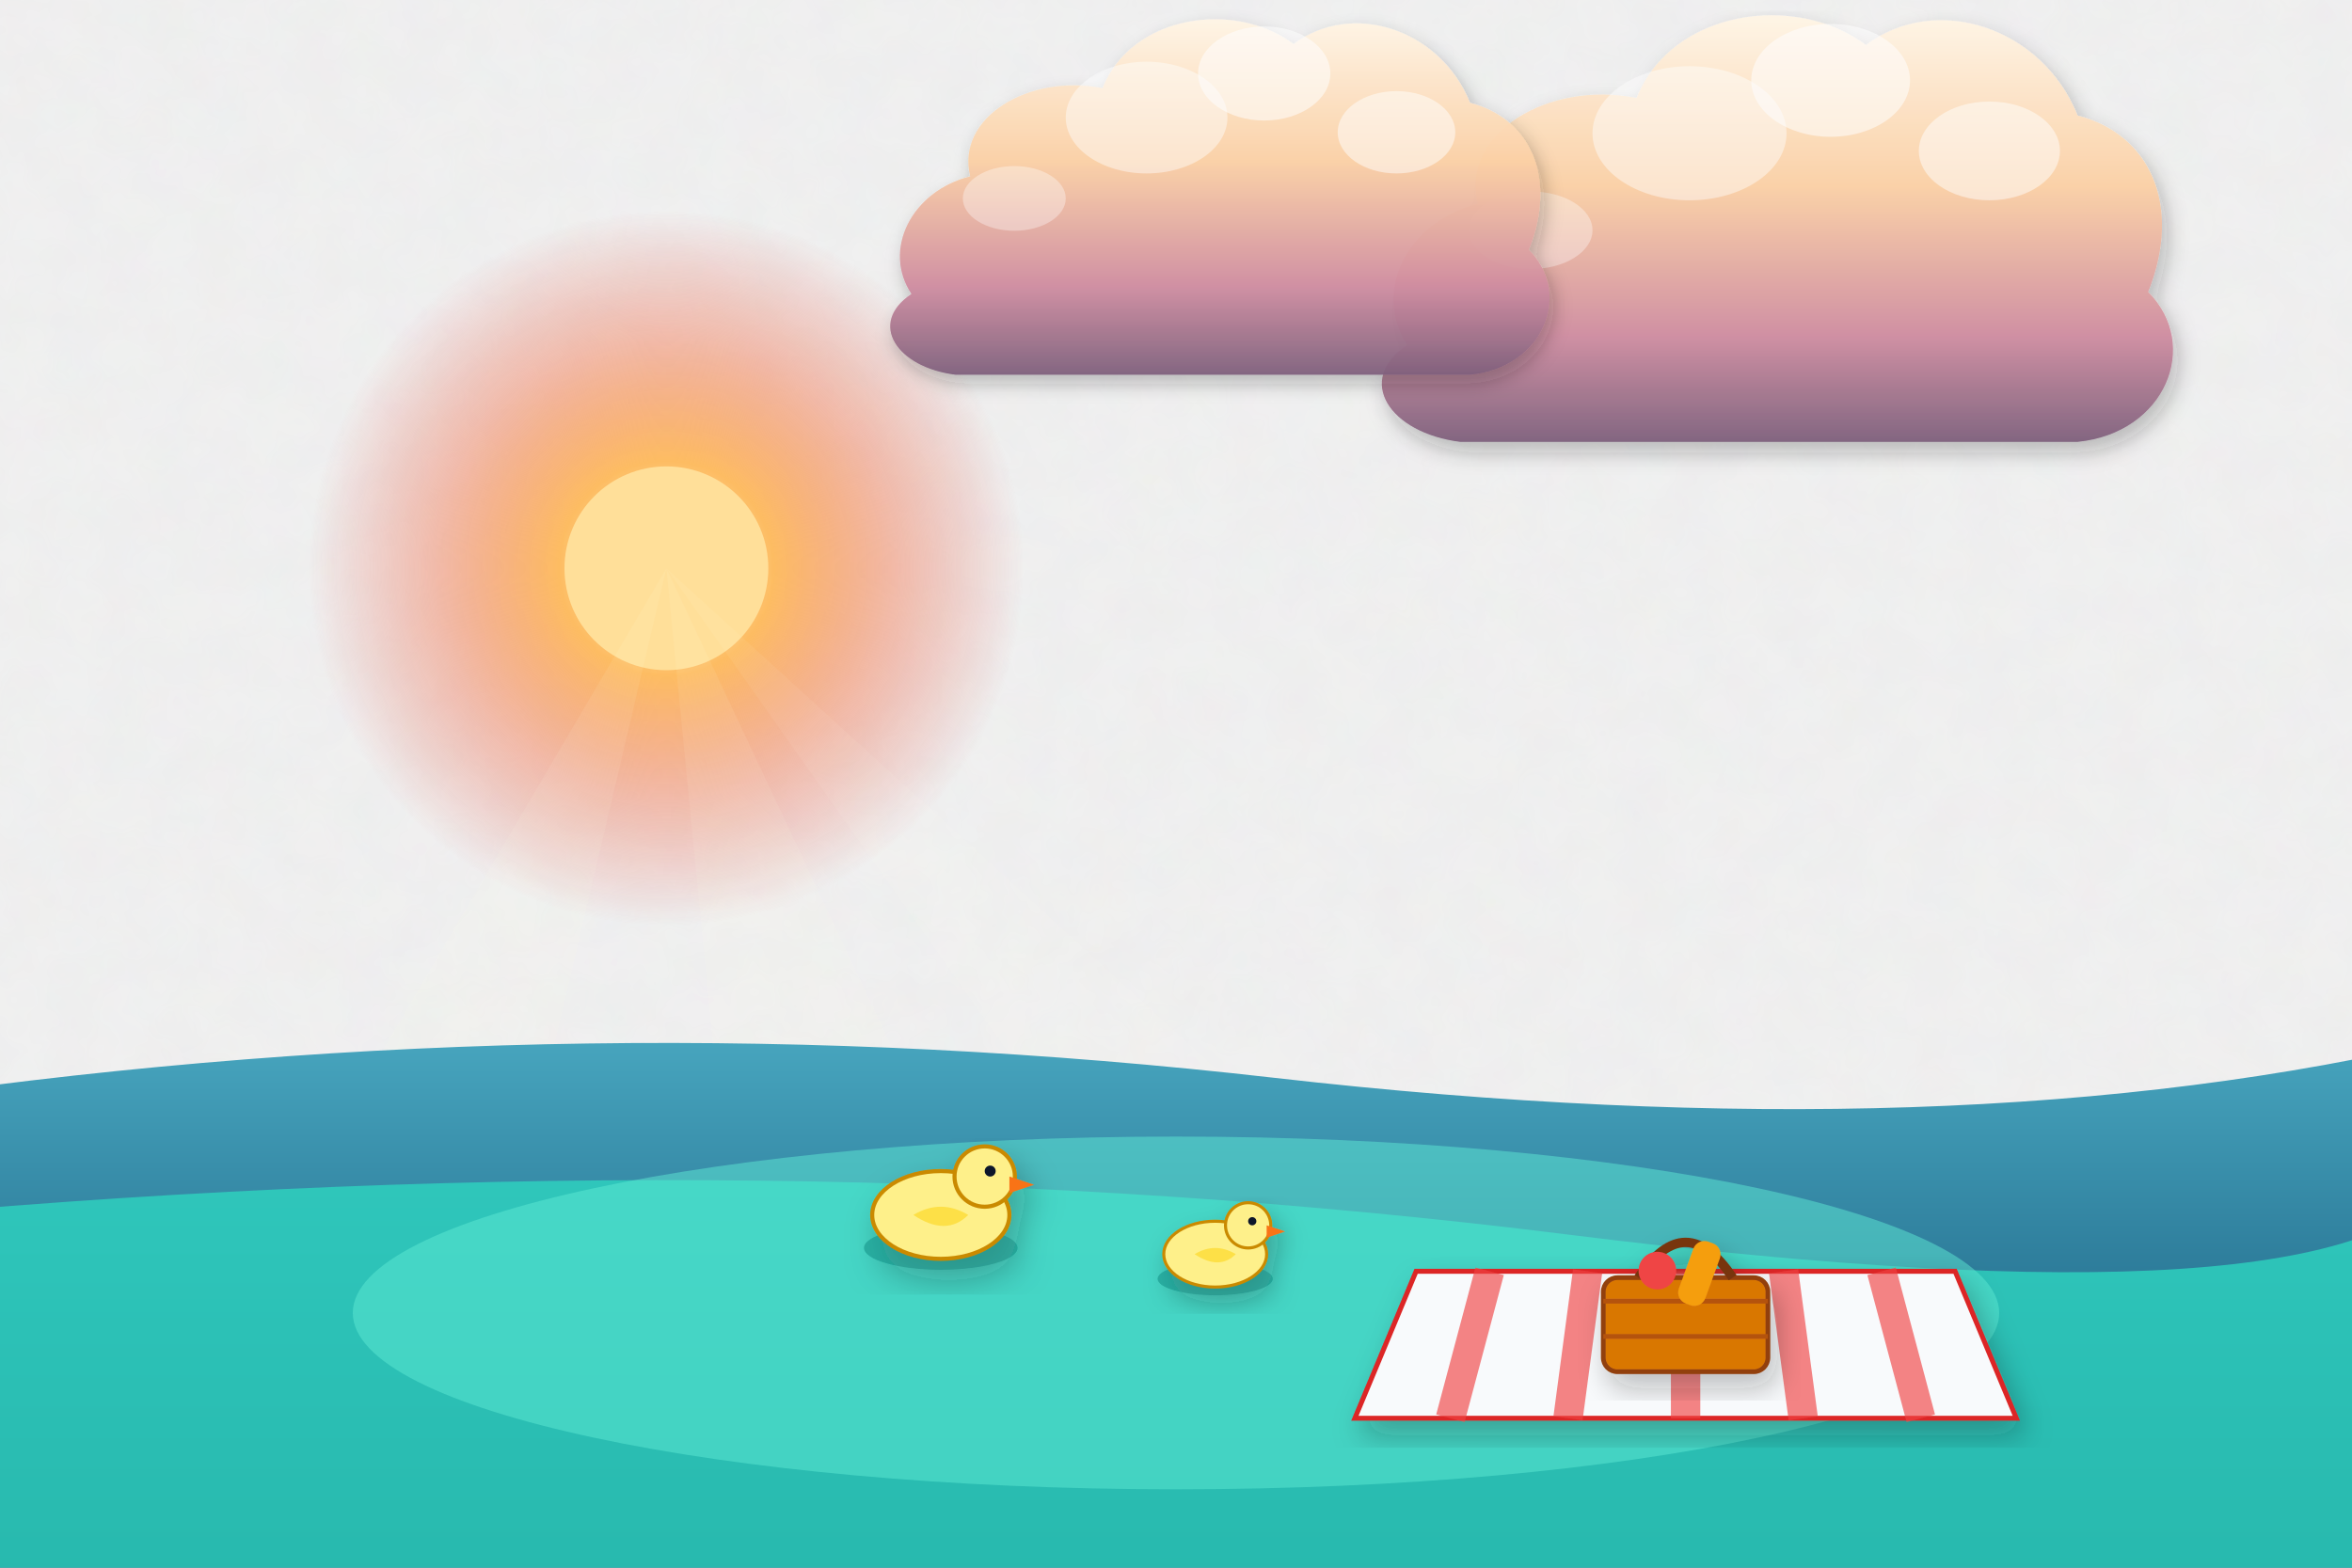
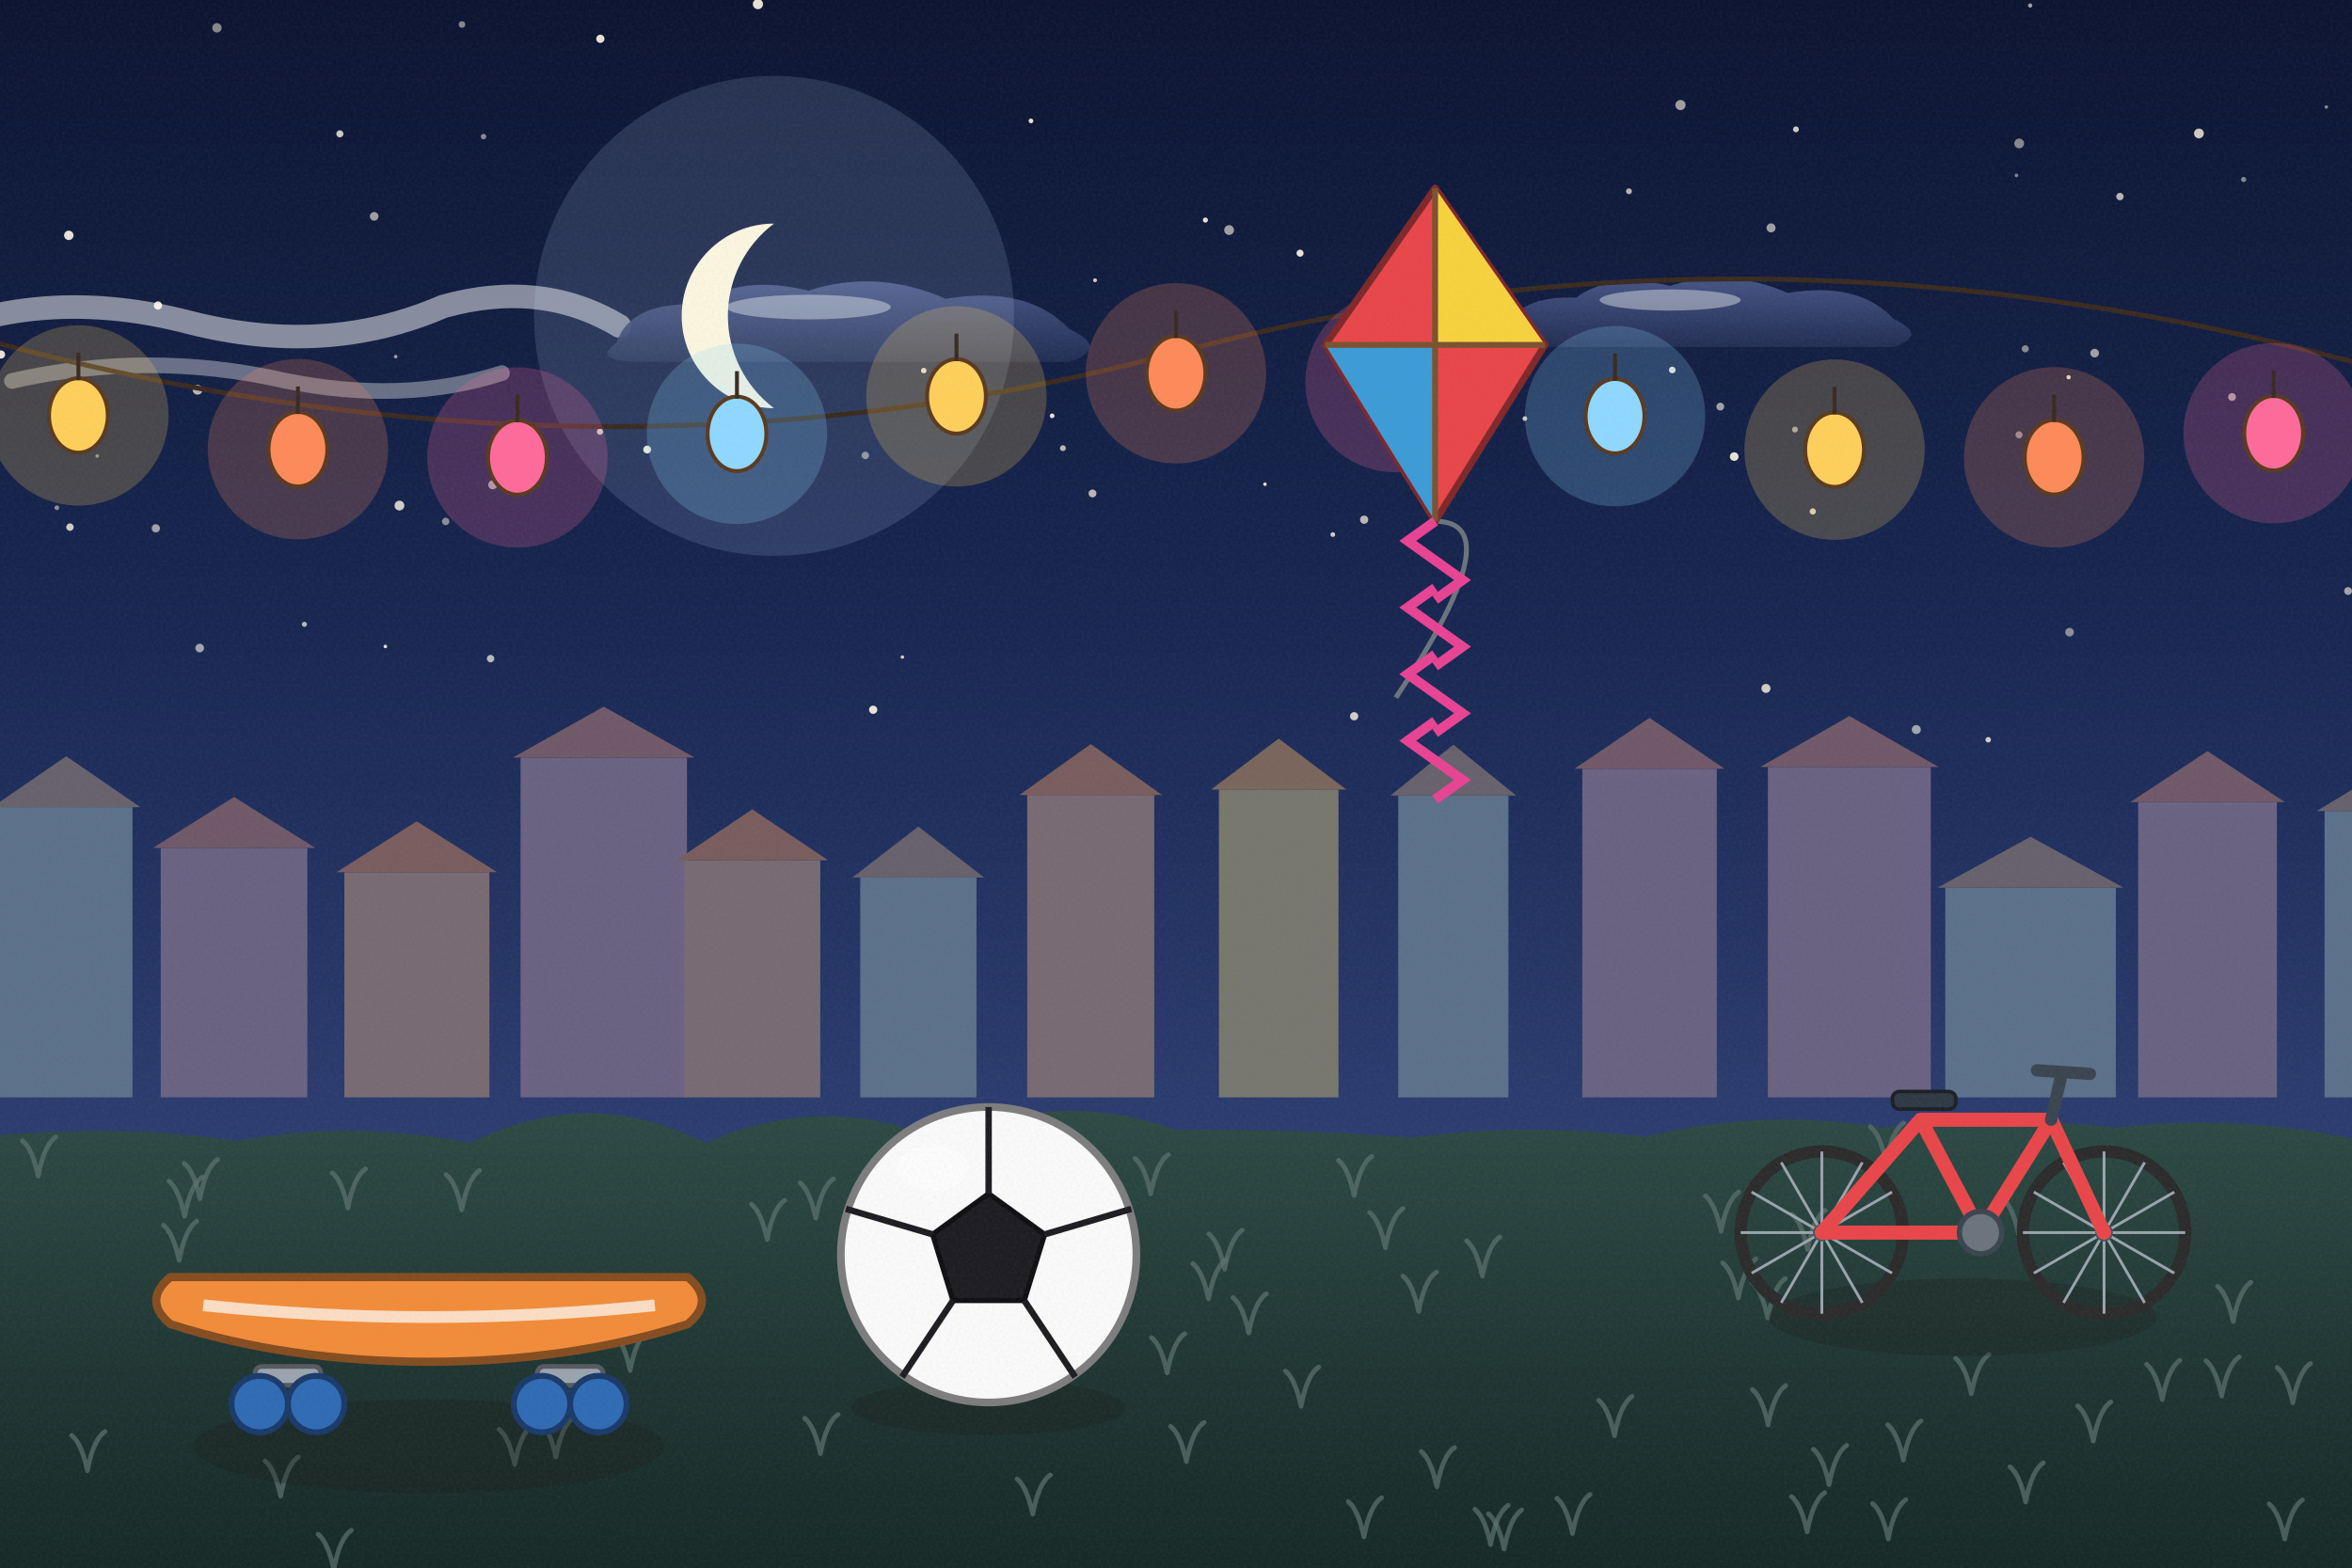
<svg xmlns="http://www.w3.org/2000/svg" viewBox="0 0 1200 800" width="1200" height="800">
  <defs>
-     <filter id="ghibliPaper" x="0%" y="0%" width="100%" height="100%">
-       <feTurbulence type="fractalNoise" baseFrequency="0.04" numOctaves="3" result="noise" seed="42" />
-       <feColorMatrix type="matrix" values="1 0 0 0 0  0 1 0 0 0  0 0 1 0 0  0 0 0 0.035 0" in="noise" result="coloredNoise" />
-       <feComposite operator="in" in2="SourceGraphic" />
+     <linearGradient id="woodTone" x1="0" y1="0" x2="1" y2="0">
+       <stop offset="0" stop-color="#a77649" />
+       <stop offset=".5" stop-color="#7d5231" />
+       <stop offset="1" stop-color="#5a381e" />
+     </linearGradient>
+     <linearGradient id="stoneTone" x1="0" y1="0" x2="0" y2="1">
+       <stop offset="0" stop-color="#c5beb3" />
+       <stop offset="1" stop-color="#7c7468" />
+     </linearGradient>
+     <filter id="softShadow" x="-20%" y="-20%" width="140%" height="140%">
+       <feDropShadow dx="2" dy="5" stdDeviation="4" flood-color="#1b1a14" flood-opacity=".25" />
    </filter>
-     <filter id="softGlow" x="-20%" y="-20%" width="140%" height="140%">
-       <feGaussianBlur stdDeviation="8" result="blur" />
-       <feComposite in="SourceGraphic" in2="blur" operator="over" />
+     <filter id="grain" x="0" y="0" width="100%" height="100%">
+       <feTurbulence type="fractalNoise" baseFrequency=".7" numOctaves="2" seed="11" />
+       <feColorMatrix type="matrix" values="0 0 0 0 .34  0 0 0 0 .34  0 0 0 0 .32  0 0 0 .22 -.07" />
    </filter>
-     <filter id="dropShadow" x="-20%" y="-20%" width="140%" height="140%">
-       <feDropShadow dx="3" dy="6" stdDeviation="6" flood-color="#141e28" flood-opacity="0.28" />
-     </filter>
-     <linearGradient id="skyDay" x1="0" y1="0" x2="0" y2="1">
-       <stop offset="0%" stop-color="#236ca7" />
-       <stop offset="35%" stop-color="#5fa3d6" />
-       <stop offset="70%" stop-color="#b8e1f2" />
-       <stop offset="100%" stop-color="#fdf3dc" />
-     </linearGradient>
-     <linearGradient id="skySunset" x1="0" y1="0" x2="0" y2="1">
-       <stop offset="0%" stop-color="#31396b" />
-       <stop offset="35%" stop-color="#73507b" />
-       <stop offset="65%" stop-color="#cb6b5c" />
-       <stop offset="85%" stop-color="#f29e5a" />
-       <stop offset="100%" stop-color="#fedaa2" />
-     </linearGradient>
-     <linearGradient id="skyDusk" x1="0" y1="0" x2="0" y2="1">
-       <stop offset="0%" stop-color="#121832" />
-       <stop offset="40%" stop-color="#262f56" />
-       <stop offset="70%" stop-color="#4e3d64" />
-       <stop offset="90%" stop-color="#915264" />
-       <stop offset="100%" stop-color="#d6846c" />
-     </linearGradient>
-     <linearGradient id="cloudBodyDay" x1="0" y1="0" x2="0" y2="1">
-       <stop offset="0%" stop-color="#ffffff" />
-       <stop offset="45%" stop-color="#fcf8f0" />
-       <stop offset="80%" stop-color="#d9e4ec" />
-       <stop offset="100%" stop-color="#b6c8d7" />
-     </linearGradient>
-     <linearGradient id="cloudBodySunset" x1="0" y1="0" x2="0" y2="1">
-       <stop offset="0%" stop-color="#fff5e6" />
-       <stop offset="40%" stop-color="#fbd0a5" />
-       <stop offset="75%" stop-color="#cf8ca0" />
-       <stop offset="100%" stop-color="#7e607c" />
-     </linearGradient>
-     <radialGradient id="sunGlowDay" cx="50%" cy="50%" r="50%">
-       <stop offset="0%" stop-color="#fffced" stop-opacity="1" />
-       <stop offset="35%" stop-color="#ffebaa" stop-opacity="0.85" />
-       <stop offset="70%" stop-color="#ffd573" stop-opacity="0.35" />
-       <stop offset="100%" stop-color="#ffd573" stop-opacity="0" />
+     <linearGradient id="skyNight" x1="0" y1="0" x2="0" y2="1">
+       <stop offset="0" stop-color="#0b1330" />
+       <stop offset=".38" stop-color="#16254f" />
+       <stop offset=".72" stop-color="#2b3c70" />
+       <stop offset="1" stop-color="#4a5a8f" />
+     </linearGradient>
+     <linearGradient id="cloudG" x1="0" y1="0" x2="0" y2="1">
+       <stop offset="0" stop-color="#4b5a8c" />
+       <stop offset="1" stop-color="#232f55" />
+     </linearGradient>
+     <radialGradient id="sunG">
+       <stop offset="0" stop-color="#ffffff" />
+       <stop offset=".3" stop-color="#ffffff" stop-opacity=".85" />
+       <stop offset="1" stop-color="#ffffff" stop-opacity="0" />
    </radialGradient>
-     <radialGradient id="sunGlowSunset" cx="50%" cy="50%" r="50%">
-       <stop offset="0%" stop-color="#fff8db" stop-opacity="1" />
-       <stop offset="30%" stop-color="#ffb753" stop-opacity="0.9" />
-       <stop offset="65%" stop-color="#f46e45" stop-opacity="0.4" />
-       <stop offset="100%" stop-color="#e04a43" stop-opacity="0" />
-     </radialGradient>
-     <linearGradient id="hillDistant" x1="0" y1="0" x2="0" y2="1">
-       <stop offset="0%" stop-color="#6e94a8" />
-       <stop offset="100%" stop-color="#93b9c7" />
-     </linearGradient>
-     <linearGradient id="hillMid" x1="0" y1="0" x2="0" y2="1">
-       <stop offset="0%" stop-color="#4a7c4f" />
-       <stop offset="50%" stop-color="#3c6a40" />
-       <stop offset="100%" stop-color="#2d5231" />
-     </linearGradient>
-     <linearGradient id="hillNear" x1="0" y1="0" x2="0" y2="1">
-       <stop offset="0%" stop-color="#699e4c" />
-       <stop offset="60%" stop-color="#4c7e33" />
-       <stop offset="100%" stop-color="#2f5720" />
-     </linearGradient>
-     <linearGradient id="woodTone" x1="0" y1="0" x2="0" y2="1">
-       <stop offset="0%" stop-color="#9c6d48" />
-       <stop offset="50%" stop-color="#784f30" />
-       <stop offset="100%" stop-color="#55341c" />
-     </linearGradient>
-     <linearGradient id="brassTone" x1="0" y1="0" x2="1" y2="1">
-       <stop offset="0%" stop-color="#ffe699" />
-       <stop offset="35%" stop-color="#d9a536" />
-       <stop offset="70%" stop-color="#996c14" />
-       <stop offset="100%" stop-color="#5e4007" />
-     </linearGradient>
-     <linearGradient id="stoneTone" x1="0" y1="0" x2="0" y2="1">
-       <stop offset="0%" stop-color="#c5beb3" />
-       <stop offset="60%" stop-color="#999184" />
-       <stop offset="100%" stop-color="#6c6458" />
-     </linearGradient>
-     <linearGradient id="waterTone" x1="0" y1="0" x2="0" y2="1">
-       <stop offset="0%" stop-color="#47a5be" />
-       <stop offset="50%" stop-color="#2a7796" />
-       <stop offset="100%" stop-color="#144d6a" />
+     <linearGradient id="gndG" x1="0" y1="0" x2="0" y2="1">
+       <stop offset="0" stop-color="#2d4a45" />
+       <stop offset=".5" stop-color="#1f3633" />
+       <stop offset="1" stop-color="#142624" />
    </linearGradient>
  </defs>
-   <rect width="1200" height="800" fill="url(#skySunset)" filter="url(#ghibliPaper)" />
+   <rect width="1200" height="800" fill="url(#skyNight)" />
  <g>
-     <circle cx="340" cy="290" r="182" fill="url(#sunGlowSunset)" />
-     <circle cx="340" cy="290" r="52" fill="#ffdf99" />
-     <polygon points="340,290 40,800 220,800" fill="#fffbe6" opacity="0.08" />
-     <polygon points="340,290 390,800 580,800" fill="#fffbe6" opacity="0.08" />
-     <polygon points="340,290 700,800 900,800" fill="#fffbe6" opacity="0.06" />
-   </g>
-   <g transform="translate(880, 140) scale(0.9)" opacity="0.95">
-     <path d="M-180,40        C-200,10 -180,-30 -140,-40        C-150,-80 -100,-110 -50,-100        C-30,-150 40,-160 80,-130        C120,-160 180,-140 200,-90        C240,-80 260,-40 240,10        C270,40 250,90 200,95        L-150,95        C-190,90 -210,60 -180,40 Z" fill="url(#cloudBodySunset)" filter="url(#dropShadow)" />
-     <ellipse cx="60" cy="-110" rx="45" ry="32" fill="#ffffff" opacity="0.55" />
-     <ellipse cx="-20" cy="-80" rx="55" ry="38" fill="#ffffff" opacity="0.45" />
-     <ellipse cx="150" cy="-70" rx="40" ry="28" fill="#ffffff" opacity="0.5" />
-     <ellipse cx="-110" cy="-25" rx="35" ry="22" fill="#ffffff" opacity="0.35" />
-   </g>
-   <g transform="translate(600, 120) scale(0.75)" opacity="0.95">
-     <path d="M-180,40        C-200,10 -180,-30 -140,-40        C-150,-80 -100,-110 -50,-100        C-30,-150 40,-160 80,-130        C120,-160 180,-140 200,-90        C240,-80 260,-40 240,10        C270,40 250,90 200,95        L-150,95        C-190,90 -210,60 -180,40 Z" fill="url(#cloudBodySunset)" filter="url(#dropShadow)" />
-     <ellipse cx="60" cy="-110" rx="45" ry="32" fill="#ffffff" opacity="0.55" />
-     <ellipse cx="-20" cy="-80" rx="55" ry="38" fill="#ffffff" opacity="0.45" />
-     <ellipse cx="150" cy="-70" rx="40" ry="28" fill="#ffffff" opacity="0.5" />
-     <ellipse cx="-110" cy="-25" rx="35" ry="22" fill="#ffffff" opacity="0.35" />
-   </g>
-   <path d="M-50,560 Q300,510 650,550 T1250,530 L1250,800 L-50,800 Z" fill="url(#waterTone)" />
-   <path d="M-50,620 Q400,580 800,630 T1250,600 L1250,800 L-50,800 Z" fill="#2dd4bf" opacity="0.8" />
-   <ellipse cx="600" cy="670" rx="420" ry="90" fill="#5eead4" opacity="0.5" />
-   <g transform="translate(480, 620) scale(1.4)" filter="url(#dropShadow)">
-     <ellipse cx="0" cy="12" rx="28" ry="8" fill="#0f766e" opacity="0.4" />
-     <ellipse cx="0" cy="0" rx="25" ry="16" fill="#fef08a" stroke="#ca8a04" stroke-width="1.5" />
-     <circle cx="16" cy="-14" r="11" fill="#fef08a" stroke="#ca8a04" stroke-width="1.5" />
-     <polygon points="25,-14 34,-11 25,-8" fill="#f97316" />
-     <circle cx="18" cy="-16" r="2" fill="#0f172a" />
-     <path d="M-10,0 Q2,8 10,0 Q0,-6 -10,0 Z" fill="#fde047" />
-   </g>
-   <g transform="translate(620, 640) scale(1.05)" filter="url(#dropShadow)">
-     <ellipse cx="0" cy="12" rx="28" ry="8" fill="#0f766e" opacity="0.4" />
-     <ellipse cx="0" cy="0" rx="25" ry="16" fill="#fef08a" stroke="#ca8a04" stroke-width="1.5" />
-     <circle cx="16" cy="-14" r="11" fill="#fef08a" stroke="#ca8a04" stroke-width="1.5" />
-     <polygon points="25,-14 34,-11 25,-8" fill="#f97316" />
-     <circle cx="18" cy="-16" r="2" fill="#0f172a" />
-     <path d="M-10,0 Q2,8 10,0 Q0,-6 -10,0 Z" fill="#fde047" />
-   </g>
-   <g transform="translate(860, 680) scale(1.25)" filter="url(#dropShadow)">
-     <polygon points="-110,-25 110,-25 135,35 -135,35" fill="#f8fafc" stroke="#dc2626" stroke-width="2" />
-     <line x1="-80" y1="-25" x2="-96" y2="35" stroke="#ef4444" stroke-width="12" opacity="0.65" />
-     <line x1="-40" y1="-25" x2="-48" y2="35" stroke="#ef4444" stroke-width="12" opacity="0.65" />
-     <line x1="0" y1="-25" x2="0" y2="35" stroke="#ef4444" stroke-width="12" opacity="0.65" />
-     <line x1="40" y1="-25" x2="48" y2="35" stroke="#ef4444" stroke-width="12" opacity="0.65" />
-     <line x1="80" y1="-25" x2="96" y2="35" stroke="#ef4444" stroke-width="12" opacity="0.65" />
-   </g>
-   <g transform="translate(860, 670) scale(1.2)" filter="url(#dropShadow)">
-     <rect x="-35" y="-15" width="70" height="40" rx="6" fill="#d97706" stroke="#92400e" stroke-width="2" />
-     <line x1="-35" y1="-5" x2="35" y2="-5" stroke="#b45309" stroke-width="2" />
-     <line x1="-35" y1="10" x2="35" y2="10" stroke="#b45309" stroke-width="2" />
-     <path d="M-20,-15 Q0,-45 20,-15" stroke="#78350f" stroke-width="4" fill="none" />
-     <circle cx="-12" cy="-18" r="8" fill="#ef4444" />
-     <rect x="5" y="-32" width="12" height="28" rx="5" fill="#f59e0b" transform="rotate(20 5 -32)" />
-   </g>
+     <circle cx="1030.1" cy="221.9" r="1.8" fill="#fff8e6" opacity="0.5" />
+     <circle cx="35.1" cy="120.1" r="2.4" fill="#fff8e6" opacity="0.9" />
+     <circle cx="690.9" cy="365.5" r="2.1" fill="#fff8e6" opacity="0.8" />
+     <circle cx="203.8" cy="258" r="2.5" fill="#fff8e6" opacity="0.8" />
+     <circle cx="1121.9" cy="68.1" r="2.5" fill="#fff8e6" opacity="0.8" />
+     <circle cx="536.8" cy="212.2" r="1.2" fill="#fff8e6" opacity="0.9" />
+     <circle cx="445.5" cy="362.2" r="2.1" fill="#fff8e6" opacity="0.9" />
+     <circle cx="915.8" cy="219.2" r="1.5" fill="#fff8e6" opacity="0.6" />
+     <circle cx="306.1" cy="220.3" r="1.6" fill="#fff8e6" opacity="0.8" />
+     <circle cx="1028.8" cy="89.5" r="0.9" fill="#fff8e6" opacity="0.5" />
+     <circle cx="1030.2" cy="73.2" r="2.5" fill="#fff8e6" opacity="0.5" />
+     <circle cx="100.8" cy="198.9" r="2.5" fill="#fff8e6" opacity="0.7" />
+     <circle cx="201.9" cy="182" r="0.9" fill="#fff8e6" opacity="0.6" />
+     <circle cx="110.7" cy="14.2" r="2.4" fill="#fff8e6" opacity="0.5" />
+     <circle cx="853.2" cy="188.8" r="1.7" fill="#fff8e6" opacity="0.9" />
+     <circle cx="884.8" cy="233" r="2.2" fill="#fff8e6" opacity="0.9" />
+     <circle cx="696" cy="265.2" r="2.1" fill="#fff8e6" opacity="0.7" />
+     <circle cx="330.2" cy="229.4" r="2" fill="#fff8e6" opacity="0.9" />
+     <circle cx="1055.4" cy="192.5" r="1.1" fill="#fff8e6" opacity="0.9" />
+     <circle cx="615" cy="112.3" r="1.3" fill="#fff8e6" opacity="0.9" />
+     <circle cx="0.5" cy="180.9" r="2.1" fill="#fff8e6" opacity="0.9" />
+     <circle cx="1138.8" cy="202.6" r="2" fill="#fff8e6" opacity="0.6" />
+     <circle cx="1035.8" cy="2.8" r="1.1" fill="#fff8e6" opacity="0.6" />
+     <circle cx="731.1" cy="206.3" r="1.2" fill="#fff8e6" opacity="0.5" />
+     <circle cx="190.9" cy="110.4" r="2.2" fill="#fff8e6" opacity="0.6" />
+     <circle cx="306.3" cy="19.8" r="2.1" fill="#fff8e6" opacity="0.9" />
+     <circle cx="558.7" cy="143" r="1" fill="#fff8e6" opacity="0.8" />
+     <circle cx="977.7" cy="372.3" r="2.3" fill="#fff8e6" opacity="0.6" />
+     <circle cx="1055.9" cy="322.6" r="2.2" fill="#fff8e6" opacity="0.5" />
+     <circle cx="1068.7" cy="180.2" r="2.2" fill="#fff8e6" opacity="0.6" />
+     <circle cx="460.4" cy="335.3" r="0.9" fill="#fff8e6" opacity="0.8" />
+     <circle cx="857.4" cy="53.6" r="2.6" fill="#fff8e6" opacity="0.6" />
+     <circle cx="877.7" cy="207.5" r="2" fill="#fff8e6" opacity="0.6" />
+     <circle cx="924.9" cy="261" r="1.6" fill="#fff8e6" opacity="0.8" />
+     <circle cx="663.3" cy="129.2" r="1.8" fill="#fff8e6" opacity="0.9" />
+     <circle cx="916.3" cy="66" r="1.5" fill="#fff8e6" opacity="0.8" />
+     <circle cx="557.4" cy="251.8" r="2" fill="#fff8e6" opacity="0.7" />
+     <circle cx="778" cy="213.6" r="1.2" fill="#fff8e6" opacity="0.8" />
+     <circle cx="645.4" cy="247.1" r="0.9" fill="#fff8e6" opacity="0.9" />
+     <circle cx="1144.7" cy="91.6" r="1.3" fill="#fff8e6" opacity="0.5" />
+     <circle cx="1186.9" cy="54.6" r="0.9" fill="#fff8e6" opacity="0.5" />
+     <circle cx="471.3" cy="189.1" r="1.4" fill="#fff8e6" opacity="0.9" />
+     <circle cx="227.4" cy="266.1" r="1.9" fill="#fff8e6" opacity="0.5" />
+     <circle cx="246.7" cy="69.7" r="1.4" fill="#fff8e6" opacity="0.5" />
+     <circle cx="173.4" cy="68.3" r="1.8" fill="#fff8e6" opacity="0.8" />
+     <circle cx="1014.4" cy="377.5" r="1.4" fill="#fff8e6" opacity="0.8" />
+     <circle cx="101.9" cy="330.7" r="2.2" fill="#fff8e6" opacity="0.6" />
+     <circle cx="680" cy="272.8" r="1.2" fill="#fff8e6" opacity="0.8" />
+     <circle cx="49.6" cy="232.7" r="0.9" fill="#fff8e6" opacity="0.5" />
+     <circle cx="250.3" cy="336.1" r="1.9" fill="#fff8e6" opacity="0.7" />
+     <circle cx="542.3" cy="228.7" r="1.5" fill="#fff8e6" opacity="0.7" />
+     <circle cx="251.4" cy="247.4" r="2.3" fill="#fff8e6" opacity="0.6" />
+     <circle cx="155.3" cy="318.6" r="1.3" fill="#fff8e6" opacity="0.7" />
+     <circle cx="901" cy="351.3" r="2.3" fill="#fff8e6" opacity="0.8" />
+     <circle cx="903.6" cy="116.3" r="2.3" fill="#fff8e6" opacity="0.6" />
+     <circle cx="526" cy="61.7" r="1.2" fill="#fff8e6" opacity="0.9" />
+     <circle cx="386.7" cy="2.1" r="2.6" fill="#fff8e6" opacity="0.9" />
+     <circle cx="837.8" cy="208.9" r="1.9" fill="#fff8e6" opacity="0.7" />
+     <circle cx="1081.6" cy="100.3" r="1.9" fill="#fff8e6" opacity="0.7" />
+     <circle cx="831.1" cy="97.6" r="1.5" fill="#fff8e6" opacity="0.7" />
+     <circle cx="79.5" cy="269.6" r="2.1" fill="#fff8e6" opacity="0.6" />
+     <circle cx="441.5" cy="232.4" r="1.9" fill="#fff8e6" opacity="0.5" />
+     <circle cx="1033.3" cy="178" r="1.8" fill="#fff8e6" opacity="0.5" />
+     <circle cx="80.6" cy="155.9" r="2.1" fill="#fff8e6" opacity="0.9" />
+     <circle cx="1198" cy="301.6" r="2" fill="#fff8e6" opacity="0.6" />
+     <circle cx="627.1" cy="117.4" r="2.5" fill="#fff8e6" opacity="0.6" />
+     <circle cx="35.7" cy="269" r="1.9" fill="#fff8e6" opacity="0.8" />
+     <circle cx="29" cy="259.1" r="1.2" fill="#fff8e6" opacity="0.5" />
+     <circle cx="196.6" cy="329.9" r="0.9" fill="#fff8e6" opacity="0.9" />
+     <circle cx="235.7" cy="12.5" r="1.7" fill="#fff8e6" opacity="0.5" />
+   </g>
+   <g transform="translate(126.1,160.4) scale(1)" opacity="0.9">
+     <path d="M-160,10 Q-100,-14 -30,4 Q40,22 100,-4 Q150,-18 190,6" stroke="#fff" stroke-width="12" stroke-linecap="round" fill="none" opacity=".55" />
+     <path d="M-120,34 Q-50,18 20,34 Q80,46 130,30" stroke="#fff" stroke-width="8" stroke-linecap="round" fill="none" opacity=".4" />
+   </g>
+   <g transform="translate(433.5,160.9) scale(0.7)" opacity="0.9">
+     <path d="M-170,20 Q-160,-10 -110,-8 Q-80,-30 -30,-18 Q20,-34 70,-12 Q130,-22 160,10 Q190,24 160,34 L-150,34 Q-190,34 -170,20 Z" fill="url(#cloudG)" />
+     <ellipse cx="-30" cy="-6" rx="60" ry="9" fill="#fff" opacity=".45" />
+   </g>
+   <g transform="translate(870.1,156.7) scale(0.6)" opacity="0.9">
+     <path d="M-170,20 Q-160,-10 -110,-8 Q-80,-30 -30,-18 Q20,-34 70,-12 Q130,-22 160,10 Q190,24 160,34 L-150,34 Q-190,34 -170,20 Z" fill="url(#cloudG)" />
+     <ellipse cx="-30" cy="-6" rx="60" ry="9" fill="#fff" opacity=".45" />
+   </g>
+   <g>
+     <circle cx="394.9" cy="161.2" r="122.46" fill="#cfe0ff" opacity=".14" />
+     <path d="M394.9,114.1 A47.1,47.1 0 1 0 394.9,208.3 A58.9,58.9 0 0 1 394.9,114.1 Z" fill="#fbf6df" />
+   </g>
+   <rect x="0" y="411.9" width="67.6" height="148.1" fill="#5b718a" />
+   <path d="M-4,411.9 L33.8,385.9 L71.6,411.9 Z" fill="#67616c" />
+   <rect x="82" y="432.7" width="74.8" height="127.3" fill="#6a6282" />
+   <path d="M78,432.7 L119.4,406.7 L160.9,432.7 Z" fill="#705868" />
+   <rect x="175.7" y="445.1" width="74" height="114.9" fill="#786a72" />
+   <path d="M171.7,445.1 L212.6,419.1 L253.6,445.1 Z" fill="#795d5e" />
+   <rect x="265.6" y="386.6" width="84.9" height="173.4" fill="#6a6282" />
+   <path d="M261.6,386.6 L308,360.6 L354.5,386.6 Z" fill="#705868" />
+   <rect x="349.1" y="439" width="69.4" height="121" fill="#786a72" />
+   <path d="M345.1,439 L383.8,413 L422.5,439 Z" fill="#795d5e" />
+   <rect x="438.9" y="447.8" width="59.3" height="112.2" fill="#5b718a" />
+   <path d="M434.9,447.8 L468.5,421.8 L502.1,447.8 Z" fill="#67616c" />
+   <rect x="524.1" y="405.7" width="64.8" height="154.3" fill="#786a72" />
+   <path d="M520.1,405.7 L556.5,379.7 L592.9,405.7 Z" fill="#795d5e" />
+   <rect x="621.9" y="402.9" width="61" height="157.1" fill="#78776e" />
+   <path d="M617.9,402.9 L652.4,376.9 L686.9,402.9 Z" fill="#79655c" />
+   <rect x="713.4" y="406" width="56.2" height="154" fill="#5b718a" />
+   <path d="M709.4,406 L741.5,380 L773.6,406 Z" fill="#67616c" />
+   <rect x="807.3" y="392.3" width="68.6" height="167.7" fill="#6a6282" />
+   <path d="M803.3,392.3 L841.6,366.3 L879.9,392.3 Z" fill="#705868" />
+   <rect x="902" y="391.4" width="83.1" height="168.6" fill="#6a6282" />
+   <path d="M898,391.4 L943.6,365.4 L989.1,391.4 Z" fill="#705868" />
+   <rect x="992.5" y="453" width="87" height="107" fill="#5b718a" />
+   <path d="M988.5,453 L1036,427 L1083.5,453 Z" fill="#67616c" />
+   <rect x="1090.9" y="409.3" width="70.8" height="150.7" fill="#6a6282" />
+   <path d="M1086.9,409.3 L1126.3,383.3 L1165.7,409.3 Z" fill="#705868" />
+   <rect x="1186" y="413.9" width="77.7" height="146.1" fill="#5b718a" />
+   <path d="M1182,413.9 L1224.8,387.9 L1267.7,413.9 Z" fill="#67616c" />
+   <g>
+     <path d="M-20,581 Q60,572.7 120,582.2 Q180,571.5 240,583.3 Q300,552.8 360,583.3 Q420,556.5 480,582.1 Q540,554.6 600,576.6 Q660,576 720,580.4 Q780,572.8 840,580.1 Q900,565.2 960,575.5 Q1020,569.9 1080,575.3 Q1140,568.4 1200,581 Q1260,575.4 1320,584.2 L1240,820 L-20,820 Z" fill="url(#gndG)" />
+     <path d="M587.1,609.2 q-3,-14 -8,-18 M587.1,609.2 q3,-16 9,-20" stroke="#5b726e" stroke-width="2.4" fill="none" stroke-linecap="round" opacity=".7" />
+     <path d="M235.6,617.4 q-3,-14 -8,-18 M235.6,617.4 q3,-16 9,-20" stroke="#5b726e" stroke-width="2.4" fill="none" stroke-linecap="round" opacity=".7" />
+     <path d="M756.3,651.2 q-3,-14 -8,-18 M756.3,651.2 q3,-16 9,-20" stroke="#5b726e" stroke-width="2.4" fill="none" stroke-linecap="round" opacity=".7" />
+     <path d="M605.3,745.9 q-3,-14 -8,-18 M605.3,745.9 q3,-16 9,-20" stroke="#5b726e" stroke-width="2.4" fill="none" stroke-linecap="round" opacity=".7" />
+     <path d="M1068,735.4 q-3,-14 -8,-18 M1068,735.4 q3,-16 9,-20" stroke="#5b726e" stroke-width="2.4" fill="none" stroke-linecap="round" opacity=".7" />
+     <path d="M706.8,636.7 q-3,-14 -8,-18 M706.8,636.7 q3,-16 9,-20" stroke="#5b726e" stroke-width="2.4" fill="none" stroke-linecap="round" opacity=".7" />
+     <path d="M1169.8,715.8 q-3,-14 -8,-18 M1169.8,715.8 q3,-16 9,-20" stroke="#5b726e" stroke-width="2.4" fill="none" stroke-linecap="round" opacity=".7" />
+     <path d="M91.4,643.2 q-3,-14 -8,-18 M91.4,643.2 q3,-16 9,-20" stroke="#5b726e" stroke-width="2.4" fill="none" stroke-linecap="round" opacity=".7" />
+     <path d="M1139.4,674.4 q-3,-14 -8,-18 M1139.4,674.4 q3,-16 9,-20" stroke="#5b726e" stroke-width="2.4" fill="none" stroke-linecap="round" opacity=".7" />
+     <path d="M1029.9,629.8 q-3,-14 -8,-18 M1029.9,629.8 q3,-16 9,-20" stroke="#5b726e" stroke-width="2.4" fill="none" stroke-linecap="round" opacity=".7" />
+     <path d="M962.3,593 q-3,-14 -8,-18 M962.3,593 q3,-16 9,-20" stroke="#5b726e" stroke-width="2.4" fill="none" stroke-linecap="round" opacity=".7" />
+     <path d="M767.4,790.5 q-3,-14 -8,-18 M767.4,790.5 q3,-16 9,-20" stroke="#5b726e" stroke-width="2.4" fill="none" stroke-linecap="round" opacity=".7" />
+     <path d="M760.5,788.2 q-3,-14 -8,-18 M760.5,788.2 q3,-16 9,-20" stroke="#5b726e" stroke-width="2.4" fill="none" stroke-linecap="round" opacity=".7" />
+     <path d="M416.2,621.6 q-3,-14 -8,-18 M416.2,621.6 q3,-16 9,-20" stroke="#5b726e" stroke-width="2.4" fill="none" stroke-linecap="round" opacity=".7" />
+     <path d="M143.2,763.5 q-3,-14 -8,-18 M143.2,763.5 q3,-16 9,-20" stroke="#5b726e" stroke-width="2.4" fill="none" stroke-linecap="round" opacity=".7" />
+     <path d="M624.8,647.7 q-3,-14 -8,-18 M624.8,647.7 q3,-16 9,-20" stroke="#5b726e" stroke-width="2.4" fill="none" stroke-linecap="round" opacity=".7" />
+     <path d="M262.6,747.3 q-3,-14 -8,-18 M262.6,747.3 q3,-16 9,-20" stroke="#5b726e" stroke-width="2.4" fill="none" stroke-linecap="round" opacity=".7" />
+     <path d="M922.2,637.6 q-3,-14 -8,-18 M922.2,637.6 q3,-16 9,-20" stroke="#5b726e" stroke-width="2.4" fill="none" stroke-linecap="round" opacity=".7" />
+     <path d="M1165.7,785.4 q-3,-14 -8,-18 M1165.7,785.4 q3,-16 9,-20" stroke="#5b726e" stroke-width="2.4" fill="none" stroke-linecap="round" opacity=".7" />
+     <path d="M663.8,717.6 q-3,-14 -8,-18 M663.8,717.6 q3,-16 9,-20" stroke="#5b726e" stroke-width="2.4" fill="none" stroke-linecap="round" opacity=".7" />
+     <path d="M878.1,628.3 q-3,-14 -8,-18 M878.1,628.3 q3,-16 9,-20" stroke="#5b726e" stroke-width="2.4" fill="none" stroke-linecap="round" opacity=".7" />
+     <path d="M802.3,782.6 q-3,-14 -8,-18 M802.3,782.6 q3,-16 9,-20" stroke="#5b726e" stroke-width="2.4" fill="none" stroke-linecap="round" opacity=".7" />
+     <path d="M616.6,662.8 q-3,-14 -8,-18 M616.6,662.8 q3,-16 9,-20" stroke="#5b726e" stroke-width="2.4" fill="none" stroke-linecap="round" opacity=".7" />
+     <path d="M19.5,600.2 q-3,-14 -8,-18 M19.5,600.2 q3,-16 9,-20" stroke="#5b726e" stroke-width="2.4" fill="none" stroke-linecap="round" opacity=".7" />
+     <path d="M508.6,627.6 q-3,-14 -8,-18 M508.6,627.6 q3,-16 9,-20" stroke="#5b726e" stroke-width="2.4" fill="none" stroke-linecap="round" opacity=".7" />
+     <path d="M170.3,800.9 q-3,-14 -8,-18 M170.3,800.9 q3,-16 9,-20" stroke="#5b726e" stroke-width="2.4" fill="none" stroke-linecap="round" opacity=".7" />
+     <path d="M102,611.7 q-3,-14 -8,-18 M102,611.7 q3,-16 9,-20" stroke="#5b726e" stroke-width="2.4" fill="none" stroke-linecap="round" opacity=".7" />
+     <path d="M963.4,785.3 q-3,-14 -8,-18 M963.4,785.3 q3,-16 9,-20" stroke="#5b726e" stroke-width="2.4" fill="none" stroke-linecap="round" opacity=".7" />
+     <path d="M521.9,605.7 q-3,-14 -8,-18 M521.9,605.7 q3,-16 9,-20" stroke="#5b726e" stroke-width="2.4" fill="none" stroke-linecap="round" opacity=".7" />
+     <path d="M526.9,772.7 q-3,-14 -8,-18 M526.9,772.7 q3,-16 9,-20" stroke="#5b726e" stroke-width="2.4" fill="none" stroke-linecap="round" opacity=".7" />
+     <path d="M733.1,758.7 q-3,-14 -8,-18 M733.1,758.7 q3,-16 9,-20" stroke="#5b726e" stroke-width="2.4" fill="none" stroke-linecap="round" opacity=".7" />
+     <path d="M1033.5,766.5 q-3,-14 -8,-18 M1033.5,766.5 q3,-16 9,-20" stroke="#5b726e" stroke-width="2.4" fill="none" stroke-linecap="round" opacity=".7" />
+     <path d="M321.5,699.3 q-3,-14 -8,-18 M321.5,699.3 q3,-16 9,-20" stroke="#5b726e" stroke-width="2.4" fill="none" stroke-linecap="round" opacity=".7" />
+     <path d="M971.1,745.1 q-3,-14 -8,-18 M971.1,745.1 q3,-16 9,-20" stroke="#5b726e" stroke-width="2.4" fill="none" stroke-linecap="round" opacity=".7" />
+     <path d="M518.4,672.4 q-3,-14 -8,-18 M518.4,672.4 q3,-16 9,-20" stroke="#5b726e" stroke-width="2.4" fill="none" stroke-linecap="round" opacity=".7" />
+     <path d="M44.6,750.5 q-3,-14 -8,-18 M44.6,750.5 q3,-16 9,-20" stroke="#5b726e" stroke-width="2.4" fill="none" stroke-linecap="round" opacity=".7" />
+     <path d="M283.6,743.5 q-3,-14 -8,-18 M283.6,743.5 q3,-16 9,-20" stroke="#5b726e" stroke-width="2.4" fill="none" stroke-linecap="round" opacity=".7" />
+     <path d="M922,781.7 q-3,-14 -8,-18 M922,781.7 q3,-16 9,-20" stroke="#5b726e" stroke-width="2.4" fill="none" stroke-linecap="round" opacity=".7" />
+     <path d="M418.6,741.8 q-3,-14 -8,-18 M418.6,741.8 q3,-16 9,-20" stroke="#5b726e" stroke-width="2.4" fill="none" stroke-linecap="round" opacity=".7" />
+     <path d="M902.1,727.1 q-3,-14 -8,-18 M902.1,727.1 q3,-16 9,-20" stroke="#5b726e" stroke-width="2.4" fill="none" stroke-linecap="round" opacity=".7" />
+     <path d="M1005.8,711.2 q-3,-14 -8,-18 M1005.8,711.2 q3,-16 9,-20" stroke="#5b726e" stroke-width="2.4" fill="none" stroke-linecap="round" opacity=".7" />
+     <path d="M823.7,732.6 q-3,-14 -8,-18 M823.7,732.6 q3,-16 9,-20" stroke="#5b726e" stroke-width="2.4" fill="none" stroke-linecap="round" opacity=".7" />
+     <path d="M637.1,680.2 q-3,-14 -8,-18 M637.1,680.2 q3,-16 9,-20" stroke="#5b726e" stroke-width="2.4" fill="none" stroke-linecap="round" opacity=".7" />
+     <path d="M391.4,632.5 q-3,-14 -8,-18 M391.4,632.5 q3,-16 9,-20" stroke="#5b726e" stroke-width="2.4" fill="none" stroke-linecap="round" opacity=".7" />
+     <path d="M229.4,690.9 q-3,-14 -8,-18 M229.4,690.9 q3,-16 9,-20" stroke="#5b726e" stroke-width="2.4" fill="none" stroke-linecap="round" opacity=".7" />
+     <path d="M695.9,784.3 q-3,-14 -8,-18 M695.9,784.3 q3,-16 9,-20" stroke="#5b726e" stroke-width="2.4" fill="none" stroke-linecap="round" opacity=".7" />
+     <path d="M901.9,672.5 q-3,-14 -8,-18 M901.9,672.5 q3,-16 9,-20" stroke="#5b726e" stroke-width="2.4" fill="none" stroke-linecap="round" opacity=".7" />
+     <path d="M1103.2,714.2 q-3,-14 -8,-18 M1103.2,714.2 q3,-16 9,-20" stroke="#5b726e" stroke-width="2.4" fill="none" stroke-linecap="round" opacity=".7" />
+     <path d="M94.2,620.7 q-3,-14 -8,-18 M94.2,620.7 q3,-16 9,-20" stroke="#5b726e" stroke-width="2.4" fill="none" stroke-linecap="round" opacity=".7" />
+     <path d="M886.9,662.4 q-3,-14 -8,-18 M886.9,662.4 q3,-16 9,-20" stroke="#5b726e" stroke-width="2.4" fill="none" stroke-linecap="round" opacity=".7" />
+     <path d="M723.8,669.2 q-3,-14 -8,-18 M723.8,669.2 q3,-16 9,-20" stroke="#5b726e" stroke-width="2.4" fill="none" stroke-linecap="round" opacity=".7" />
+     <path d="M177.5,616.5 q-3,-14 -8,-18 M177.5,616.5 q3,-16 9,-20" stroke="#5b726e" stroke-width="2.4" fill="none" stroke-linecap="round" opacity=".7" />
+     <path d="M595.5,700.6 q-3,-14 -8,-18 M595.5,700.6 q3,-16 9,-20" stroke="#5b726e" stroke-width="2.4" fill="none" stroke-linecap="round" opacity=".7" />
+     <path d="M690.9,610.1 q-3,-14 -8,-18 M690.9,610.1 q3,-16 9,-20" stroke="#5b726e" stroke-width="2.4" fill="none" stroke-linecap="round" opacity=".7" />
+     <path d="M1133.5,712.4 q-3,-14 -8,-18 M1133.5,712.4 q3,-16 9,-20" stroke="#5b726e" stroke-width="2.4" fill="none" stroke-linecap="round" opacity=".7" />
+     <path d="M933.2,757.6 q-3,-14 -8,-18 M933.2,757.6 q3,-16 9,-20" stroke="#5b726e" stroke-width="2.4" fill="none" stroke-linecap="round" opacity=".7" />
+   </g>
+   <g>
+     <path d="M-20,170 Q300,260 600,180 T1220,190" stroke="#3a2a20" stroke-width="2.5" fill="none" />
+     <circle cx="40" cy="212" r="46" fill="#ffcf5a" opacity=".22" />
+     <ellipse cx="40" cy="212" rx="15" ry="19" fill="#ffcf5a" stroke="#5a3a20" stroke-width="2" />
+     <line x1="40" y1="194" x2="40" y2="180" stroke="#3a2a20" stroke-width="2" />
+     <circle cx="152" cy="229.233" r="46" fill="#ff8a5a" opacity=".22" />
+     <ellipse cx="152" cy="229.233" rx="15" ry="19" fill="#ff8a5a" stroke="#5a3a20" stroke-width="2" />
+     <line x1="152" y1="211.233" x2="152" y2="197.233" stroke="#3a2a20" stroke-width="2" />
+     <circle cx="264" cy="233.425" r="46" fill="#ff6a9a" opacity=".22" />
+     <ellipse cx="264" cy="233.425" rx="15" ry="19" fill="#ff6a9a" stroke="#5a3a20" stroke-width="2" />
+     <line x1="264" y1="215.425" x2="264" y2="201.425" stroke="#3a2a20" stroke-width="2" />
+     <circle cx="376" cy="221.402" r="46" fill="#8fd8ff" opacity=".22" />
+     <ellipse cx="376" cy="221.402" rx="15" ry="19" fill="#8fd8ff" stroke="#5a3a20" stroke-width="2" />
+     <line x1="376" y1="203.402" x2="376" y2="189.402" stroke="#3a2a20" stroke-width="2" />
+     <circle cx="488" cy="202.265" r="46" fill="#ffcf5a" opacity=".22" />
+     <ellipse cx="488" cy="202.265" rx="15" ry="19" fill="#ffcf5a" stroke="#5a3a20" stroke-width="2" />
+     <line x1="488" y1="184.265" x2="488" y2="170.265" stroke="#3a2a20" stroke-width="2" />
+     <circle cx="600" cy="190.494" r="46" fill="#ff8a5a" opacity=".22" />
+     <ellipse cx="600" cy="190.494" rx="15" ry="19" fill="#ff8a5a" stroke="#5a3a20" stroke-width="2" />
+     <line x1="600" y1="172.494" x2="600" y2="158.494" stroke="#3a2a20" stroke-width="2" />
+     <circle cx="712" cy="194.999" r="46" fill="#ff6a9a" opacity=".22" />
+     <ellipse cx="712" cy="194.999" rx="15" ry="19" fill="#ff6a9a" stroke="#5a3a20" stroke-width="2" />
+     <line x1="712" y1="176.999" x2="712" y2="162.999" stroke="#3a2a20" stroke-width="2" />
+     <circle cx="824" cy="212.37" r="46" fill="#8fd8ff" opacity=".22" />
+     <ellipse cx="824" cy="212.37" rx="15" ry="19" fill="#8fd8ff" stroke="#5a3a20" stroke-width="2" />
+     <line x1="824" y1="194.37" x2="824" y2="180.37" stroke="#3a2a20" stroke-width="2" />
+     <circle cx="936" cy="229.461" r="46" fill="#ffcf5a" opacity=".22" />
+     <ellipse cx="936" cy="229.461" rx="15" ry="19" fill="#ffcf5a" stroke="#5a3a20" stroke-width="2" />
+     <line x1="936" y1="211.461" x2="936" y2="197.461" stroke="#3a2a20" stroke-width="2" />
+     <circle cx="1048" cy="233.338" r="46" fill="#ff8a5a" opacity=".22" />
+     <ellipse cx="1048" cy="233.338" rx="15" ry="19" fill="#ff8a5a" stroke="#5a3a20" stroke-width="2" />
+     <line x1="1048" y1="215.338" x2="1048" y2="201.338" stroke="#3a2a20" stroke-width="2" />
+     <circle cx="1160" cy="221.067" r="46" fill="#ff6a9a" opacity=".22" />
+     <ellipse cx="1160" cy="221.067" rx="15" ry="19" fill="#ff6a9a" stroke="#5a3a20" stroke-width="2" />
+     <line x1="1160" y1="203.067" x2="1160" y2="189.067" stroke="#3a2a20" stroke-width="2" />
+   </g>
+   <g transform="translate(732.2,206) scale(1)">
+     <path d="M-20,150 Q40,60 0,60" stroke="#6b747d" stroke-width="2.5" fill="none" />
+     <path d="M0,-110 L56,-30 L0,60 L-56,-30 Z" fill="#e8464a" stroke="#802729" stroke-width="3.5" stroke-linejoin="round" stroke-linecap="round" />
+     <path d="M0,-110 L56,-30 L0,-30 Z" fill="#f7d23e" stroke="#887422" stroke-width="0" stroke-linejoin="round" stroke-linecap="round" />
+     <path d="M0,60 L-56,-30 L0,-30 Z" fill="#3d9bd6" stroke="#225576" stroke-width="0" stroke-linejoin="round" stroke-linecap="round" />
+     <line x1="0" y1="-110" x2="0" y2="60" stroke="#7a5230" stroke-width="3" />
+     <line x1="-56" y1="-30" x2="56" y2="-30" stroke="#7a5230" stroke-width="3" />
+     <path d="M0,60 l-14,10 l14,10 l14,10 l-14,10" stroke="#e84393" stroke-width="5" fill="none" />
+     <path d="M0,94 l-14,10 l14,10 l14,10 l-14,10" stroke="#e84393" stroke-width="5" fill="none" />
+     <path d="M0,128 l-14,10 l14,10 l14,10 l-14,10" stroke="#e84393" stroke-width="5" fill="none" />
+     <path d="M0,162 l-14,10 l14,10 l14,10 l-14,10" stroke="#e84393" stroke-width="5" fill="none" />
+   </g>
+   <g transform="translate(1001.5,670.4) scale(0.9)">
+     <ellipse cx="0" cy="2" rx="110" ry="22" fill="#1b1a14" opacity="0.28" />
+     <g transform="translate(-80,-46)">
+       <circle r="46" fill="none" stroke="#2b2b2b" stroke-width="7" />
+       <line x1="0" y1="0" x2="46.0" y2="0.0" stroke="#9aa4ae" stroke-width="1.6" />
+       <line x1="0" y1="0" x2="39.8" y2="23.0" stroke="#9aa4ae" stroke-width="1.6" />
+       <line x1="0" y1="0" x2="23.0" y2="39.8" stroke="#9aa4ae" stroke-width="1.6" />
+       <line x1="0" y1="0" x2="-0.0" y2="46.0" stroke="#9aa4ae" stroke-width="1.6" />
+       <line x1="0" y1="0" x2="-23.0" y2="39.8" stroke="#9aa4ae" stroke-width="1.6" />
+       <line x1="0" y1="0" x2="-39.8" y2="23.0" stroke="#9aa4ae" stroke-width="1.6" />
+       <line x1="0" y1="0" x2="-46.0" y2="-0.0" stroke="#9aa4ae" stroke-width="1.6" />
+       <line x1="0" y1="0" x2="-39.8" y2="-23.0" stroke="#9aa4ae" stroke-width="1.6" />
+       <line x1="0" y1="0" x2="-23.0" y2="-39.8" stroke="#9aa4ae" stroke-width="1.6" />
+       <line x1="0" y1="0" x2="0.0" y2="-46.0" stroke="#9aa4ae" stroke-width="1.6" />
+       <line x1="0" y1="0" x2="23.0" y2="-39.8" stroke="#9aa4ae" stroke-width="1.6" />
+       <line x1="0" y1="0" x2="39.8" y2="-23.0" stroke="#9aa4ae" stroke-width="1.6" />
+       <circle r="5" fill="#4a5560" />
+     </g>
+     <g transform="translate(80,-46)">
+       <circle r="46" fill="none" stroke="#2b2b2b" stroke-width="7" />
+       <line x1="0" y1="0" x2="46.0" y2="0.0" stroke="#9aa4ae" stroke-width="1.6" />
+       <line x1="0" y1="0" x2="39.8" y2="23.0" stroke="#9aa4ae" stroke-width="1.6" />
+       <line x1="0" y1="0" x2="23.0" y2="39.8" stroke="#9aa4ae" stroke-width="1.6" />
+       <line x1="0" y1="0" x2="-0.0" y2="46.0" stroke="#9aa4ae" stroke-width="1.6" />
+       <line x1="0" y1="0" x2="-23.0" y2="39.8" stroke="#9aa4ae" stroke-width="1.6" />
+       <line x1="0" y1="0" x2="-39.8" y2="23.0" stroke="#9aa4ae" stroke-width="1.6" />
+       <line x1="0" y1="0" x2="-46.0" y2="-0.0" stroke="#9aa4ae" stroke-width="1.6" />
+       <line x1="0" y1="0" x2="-39.8" y2="-23.0" stroke="#9aa4ae" stroke-width="1.6" />
+       <line x1="0" y1="0" x2="-23.0" y2="-39.8" stroke="#9aa4ae" stroke-width="1.6" />
+       <line x1="0" y1="0" x2="0.0" y2="-46.0" stroke="#9aa4ae" stroke-width="1.6" />
+       <line x1="0" y1="0" x2="23.0" y2="-39.8" stroke="#9aa4ae" stroke-width="1.6" />
+       <line x1="0" y1="0" x2="39.8" y2="-23.0" stroke="#9aa4ae" stroke-width="1.6" />
+       <circle r="5" fill="#4a5560" />
+     </g>
+     <path d="M-80,-46 L-24,-110 L50,-110 L80,-46 M-24,-110 L10,-46 L-80,-46 M10,-46 L50,-110" stroke="#e8464a" stroke-width="8" fill="none" stroke-linejoin="round" stroke-linecap="round" />
+     <path d="M50,-110 L56,-136 M42,-138 L72,-136" stroke="#3a4550" stroke-width="7" fill="none" stroke-linecap="round" />
+     <rect x="-40" y="-126" width="36" height="10" rx="4" fill="#2f3944" stroke="#1a1f25" stroke-width="2" />
+     <circle cx="10" cy="-46" r="12" fill="#6b747d" stroke="#3a4550" stroke-width="3" />
+   </g>
+   <g transform="translate(504.4,718.3) scale(1.3)">
+     <ellipse cx="0" cy="0" rx="54" ry="10.8" fill="#1b1a14" opacity="0.28" />
+     <g transform="translate(0,-60)">
+       <circle r="58" fill="#fafafa" stroke="#7d7d7d" stroke-width="3" />
+       <path d="M0,-24 L22,-8 L14,18 L-14,18 L-22,-8 Z" fill="#1c1c22" stroke="#0f0f13" stroke-width="2" stroke-linejoin="round" stroke-linecap="round" />
+       <line x1="0" y1="-58" x2="0" y2="-24" stroke="#1c1c22" stroke-width="2.5" />
+       <line x1="22" y1="-8" x2="56" y2="-18" stroke="#1c1c22" stroke-width="2.5" />
+       <line x1="14" y1="18" x2="34" y2="48" stroke="#1c1c22" stroke-width="2.5" />
+       <line x1="-14" y1="18" x2="-34" y2="48" stroke="#1c1c22" stroke-width="2.5" />
+       <line x1="-22" y1="-8" x2="-56" y2="-18" stroke="#1c1c22" stroke-width="2.5" />
+       <ellipse cx="-22" cy="-34" rx="14" ry="9" fill="#ffffff" opacity="0.45" />
+     </g>
+   </g>
+   <g transform="translate(218.9,735.7) scale(1.2)">
+     <ellipse cx="0" cy="2" rx="100" ry="20" fill="#1b1a14" opacity="0.28" />
+     <path d="M-110,-50 Q-122,-60 -110,-70 L110,-70 Q122,-60 110,-50 Q60,-34 0,-34 Q-60,-34 -110,-50 Z" fill="#f28c3a" stroke="#854d20" stroke-width="3.5" stroke-linejoin="round" stroke-linecap="round" />
+     <path d="M-96,-58 Q0,-48 96,-58" stroke="#fff" stroke-width="5" fill="none" opacity=".7" />
+     <rect x="-74" y="-32" width="28" height="8" rx="3" fill="#9aa4ae" stroke="#555a60" stroke-width="2" />
+     <circle cx="-72" cy="-16" r="12" fill="#2f6bb5" stroke="#1a3a6a" stroke-width="2.5" />
+     <circle cx="-48" cy="-16" r="12" fill="#2f6bb5" stroke="#1a3a6a" stroke-width="2.5" />
+     <rect x="46" y="-32" width="28" height="8" rx="3" fill="#9aa4ae" stroke="#555a60" stroke-width="2" />
+     <circle cx="48" cy="-16" r="12" fill="#2f6bb5" stroke="#1a3a6a" stroke-width="2.5" />
+     <circle cx="72" cy="-16" r="12" fill="#2f6bb5" stroke="#1a3a6a" stroke-width="2.5" />
+   </g>
+   <rect x="-1" y="0" width="1202" height="800" filter="url(#grain)" opacity=".55" />
</svg>
